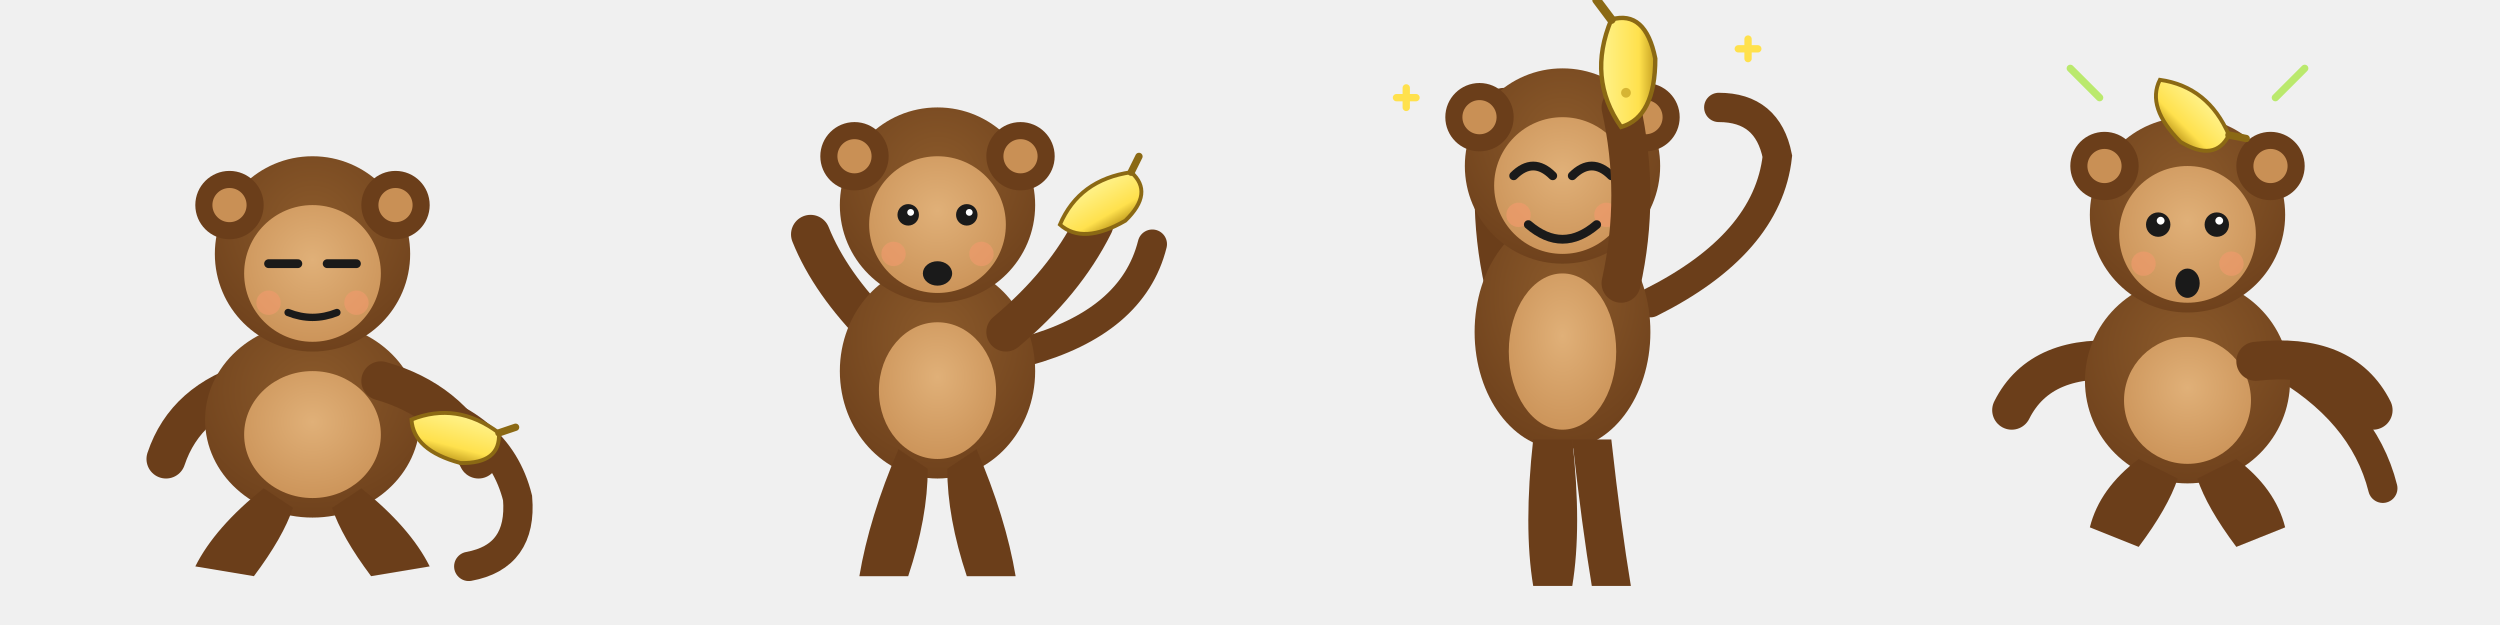
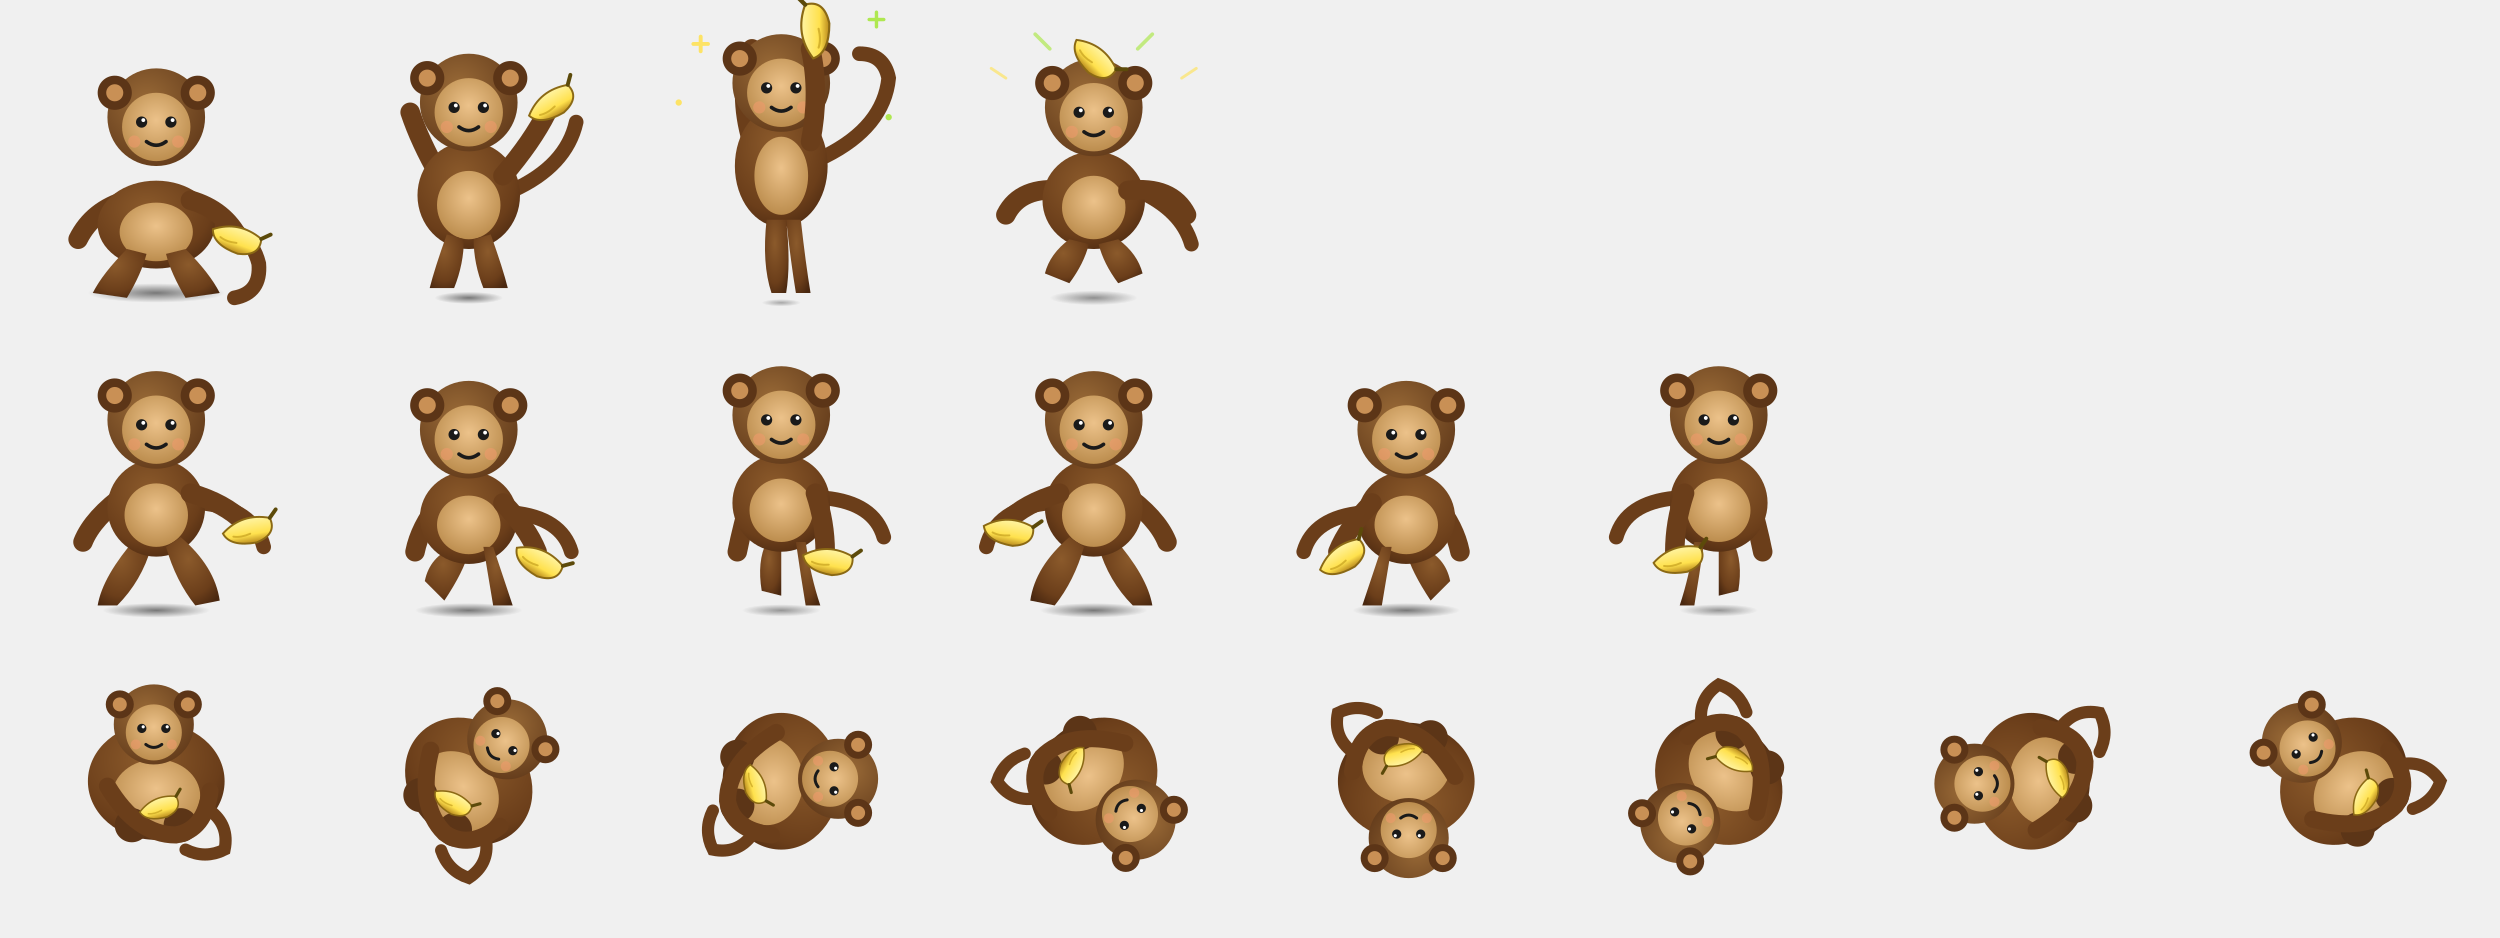
- <svg xmlns="http://www.w3.org/2000/svg" viewBox="0 0 512 128" width="512" height="128" shape-rendering="geometricPrecision">
+ <svg xmlns="http://www.w3.org/2000/svg" viewBox="0 0 1024 384" width="1024" height="384" shape-rendering="geometricPrecision">
  <defs>
-     <radialGradient id="bodyShade" cx="0.5" cy="0.35" r="0.75">
+     <radialGradient id="bodyShade" cx="0.42" cy="0.32" r="0.78">
      <stop offset="0%" stop-color="#8b5a2b" />
-       <stop offset="100%" stop-color="#6b3e1a" />
-     </radialGradient>
-     <radialGradient id="bellyShade" cx="0.5" cy="0.4" r="0.7">
-       <stop offset="0%" stop-color="#e0b078" />
-       <stop offset="100%" stop-color="#c99055" />
+       <stop offset="70%" stop-color="#6b3e1a" />
+       <stop offset="100%" stop-color="#4a2810" />
+     </radialGradient>
+     <radialGradient id="bellyShade" cx="0.5" cy="0.4" r="0.75">
+       <stop offset="0%" stop-color="#ecc28a" />
+       <stop offset="100%" stop-color="#b0803f" />
+     </radialGradient>
+     <radialGradient id="headShade" cx="0.4" cy="0.35" r="0.8">
+       <stop offset="0%" stop-color="#996a37" />
+       <stop offset="100%" stop-color="#5c3517" />
    </radialGradient>
    <linearGradient id="bananaShade" x1="0" y1="0" x2="0" y2="1">
-       <stop offset="0%" stop-color="#fff28a" />
-       <stop offset="70%" stop-color="#ffe14d" />
-       <stop offset="100%" stop-color="#c5a020" />
+       <stop offset="0%" stop-color="#fff4a3" />
+       <stop offset="65%" stop-color="#ffe14d" />
+       <stop offset="100%" stop-color="#b8891c" />
    </linearGradient>
+     <radialGradient id="groundShadow" cx="0.5" cy="0.5" r="0.5">
+       <stop offset="0%" stop-color="rgba(0,0,0,0.5)" />
+       <stop offset="100%" stop-color="rgba(0,0,0,0)" />
+     </radialGradient>
+     <g id="banana">
+       <path d="M -9 1 Q 0 -6 11 -2 Q 13 5 4 7 Q -7 7 -9 1 Z" fill="url(#bananaShade)" stroke="#8b6914" stroke-width="0.8" />
+       <path d="M 11 -2 L 14 -5" stroke="#5c4a0a" stroke-width="1.6" stroke-linecap="round" />
+       <path d="M -5 3 Q -2 4 2 3" stroke="#c5a020" stroke-width="0.8" stroke-linecap="round" fill="none" opacity="0.7" />
+     </g>
+     <g id="mkHead">
+       <circle cx="0" cy="-4" r="20" fill="url(#headShade)" />
+       <circle cx="-17" cy="-14" r="7" fill="#5c3517" />
+       <circle cx="17" cy="-14" r="7" fill="#5c3517" />
+       <circle cx="-17" cy="-14" r="3.5" fill="#c99055" />
+       <circle cx="17" cy="-14" r="3.5" fill="#c99055" />
+       <ellipse cx="0" cy="0" rx="14" ry="14" fill="url(#bellyShade)" />
+       <circle cx="-6" cy="-2" r="2.3" fill="#1a1a1a" />
+       <circle cx="6" cy="-2" r="2.3" fill="#1a1a1a" />
+       <circle cx="-5.3" cy="-2.8" r="0.8" fill="#ffffff" />
+       <circle cx="6.7" cy="-2.8" r="0.8" fill="#ffffff" />
+       <circle cx="-9" cy="6" r="2.5" fill="#ef9a6b" opacity="0.6" />
+       <circle cx="9" cy="6" r="2.5" fill="#ef9a6b" opacity="0.6" />
+       <path d="M -4 6 Q 0 9 4 6" stroke="#1a1a1a" stroke-width="1.5" stroke-linecap="round" fill="none" />
+     </g>
+     <g id="mkTucked">
+       <ellipse cx="0" cy="0" rx="28" ry="24" fill="url(#bodyShade)" />
+       <ellipse cx="0" cy="6" rx="18" ry="15" fill="url(#bellyShade)" />
+       <circle cx="-10" cy="18" r="7" fill="#5c3517" />
+       <circle cx="10" cy="18" r="7" fill="#5c3517" />
+       <path d="M -20 2 Q -8 22 8 22 Q 20 20 22 4" fill="none" stroke="#6b3e1a" stroke-width="7" stroke-linecap="round" />
+       <g transform="translate(-1 -20) scale(0.82)">
+         <use href="#mkHead" />
+       </g>
+       <g transform="translate(0 10) rotate(-15) scale(0.8)">
+         <use href="#banana" />
+       </g>
+       <path d="M 22 12 Q 30 18 28 28 Q 20 32 12 28" stroke="#6b3e1a" stroke-width="5" stroke-linecap="round" fill="none" />
+     </g>
  </defs>
-   <g>
-     <path d="M 82 82 Q 102 86 106 102 Q 107 114 96 116" fill="none" stroke="#6b3e1a" stroke-width="6" stroke-linecap="round" />
-     <path d="M 52 78 Q 38 82 34 94" fill="none" stroke="#6b3e1a" stroke-width="8" stroke-linecap="round" />
-     <ellipse cx="64" cy="86" rx="22" ry="20" fill="url(#bodyShade)" />
-     <ellipse cx="64" cy="89" rx="14" ry="13" fill="url(#bellyShade)" />
-     <path d="M 54 100 Q 44 108 40 116 L 52 118 Q 58 110 60 104 Z" fill="#6b3e1a" />
-     <path d="M 74 100 Q 84 108 88 116 L 76 118 Q 70 110 68 104 Z" fill="#6b3e1a" />
-     <circle cx="64" cy="52" r="20" fill="url(#bodyShade)" />
-     <circle cx="47" cy="42" r="7" fill="#6b3e1a" />
-     <circle cx="47" cy="42" r="3.5" fill="#c99055" />
-     <circle cx="81" cy="42" r="7" fill="#6b3e1a" />
-     <circle cx="81" cy="42" r="3.5" fill="#c99055" />
-     <ellipse cx="64" cy="56" rx="14" ry="14" fill="url(#bellyShade)" />
-     <path d="M 55 54 L 61 54" stroke="#1a1a1a" stroke-width="1.8" stroke-linecap="round" fill="none" />
-     <path d="M 67 54 L 73 54" stroke="#1a1a1a" stroke-width="1.8" stroke-linecap="round" fill="none" />
-     <circle cx="55" cy="62" r="2.5" fill="#ef9a6b" opacity="0.65" />
-     <circle cx="73" cy="62" r="2.5" fill="#ef9a6b" opacity="0.65" />
-     <path d="M 59 64 Q 64 66 69 64" stroke="#1a1a1a" stroke-width="1.5" stroke-linecap="round" fill="none" />
-     <path d="M 78 78 Q 92 82 98 94" fill="none" stroke="#6b3e1a" stroke-width="8" stroke-linecap="round" />
-     <g transform="translate(92 88) rotate(15)">
-       <path d="M -8 0 Q 0 -6 10 -2 Q 12 4 4 6 Q -6 6 -8 0 Z" fill="url(#bananaShade)" stroke="#8b6914" stroke-width="0.8" />
-       <path d="M 10 -2 L 13 -4" stroke="#8b6914" stroke-width="1.5" stroke-linecap="round" />
+   <g transform="translate(0 0)">
+     <ellipse cx="64" cy="120" rx="28" ry="4" fill="url(#groundShadow)" />
+     <path d="M 82 90 Q 102 92 106 108 Q 107 120 96 122" fill="none" stroke="#6b3e1a" stroke-width="6" stroke-linecap="round" />
+     <path d="M 52 82 Q 38 86 32 98" fill="none" stroke="#6b3e1a" stroke-width="8" stroke-linecap="round" />
+     <ellipse cx="64" cy="92" rx="24" ry="18" fill="url(#bodyShade)" />
+     <ellipse cx="64" cy="95" rx="15" ry="12" fill="url(#bellyShade)" />
+     <path d="M 52 102 Q 42 112 38 120 L 52 122 Q 58 112 60 104 Z" fill="url(#bodyShade)" />
+     <path d="M 76 102 Q 86 112 90 120 L 76 122 Q 70 112 68 104 Z" fill="url(#bodyShade)" />
+     <g transform="translate(64 52)">
+       <use href="#mkHead" />
+     </g>
+     <path d="M 78 82 Q 92 86 98 98" fill="none" stroke="#6b3e1a" stroke-width="8" stroke-linecap="round" />
+     <g transform="translate(96 96) rotate(20)">
+       <use href="#banana" />
    </g>
  </g>
  <g transform="translate(128 0)">
-     <path d="M 82 72 Q 104 66 108 50" fill="none" stroke="#6b3e1a" stroke-width="6" stroke-linecap="round" />
-     <path d="M 52 68 Q 42 58 38 48" fill="none" stroke="#6b3e1a" stroke-width="8" stroke-linecap="round" />
-     <ellipse cx="64" cy="76" rx="20" ry="22" fill="url(#bodyShade)" />
-     <ellipse cx="64" cy="80" rx="12" ry="14" fill="url(#bellyShade)" />
-     <path d="M 56 92 Q 50 106 48 118 L 58 118 Q 62 106 62 96 Z" fill="#6b3e1a" />
-     <path d="M 72 92 Q 78 106 80 118 L 70 118 Q 66 106 66 96 Z" fill="#6b3e1a" />
-     <circle cx="64" cy="42" r="20" fill="url(#bodyShade)" />
-     <circle cx="47" cy="32" r="7" fill="#6b3e1a" />
-     <circle cx="47" cy="32" r="3.5" fill="#c99055" />
-     <circle cx="81" cy="32" r="7" fill="#6b3e1a" />
-     <circle cx="81" cy="32" r="3.5" fill="#c99055" />
-     <ellipse cx="64" cy="46" rx="14" ry="14" fill="url(#bellyShade)" />
-     <circle cx="58" cy="44" r="2.2" fill="#1a1a1a" />
-     <circle cx="70" cy="44" r="2.2" fill="#1a1a1a" />
-     <circle cx="58.5" cy="43.5" r="0.7" fill="#ffffff" />
-     <circle cx="70.5" cy="43.5" r="0.7" fill="#ffffff" />
-     <circle cx="55" cy="52" r="2.5" fill="#ef9a6b" opacity="0.65" />
-     <circle cx="73" cy="52" r="2.5" fill="#ef9a6b" opacity="0.65" />
-     <ellipse cx="64" cy="56" rx="3" ry="2.5" fill="#1a1a1a" />
-     <path d="M 78 68 Q 90 58 96 46" fill="none" stroke="#6b3e1a" stroke-width="8" stroke-linecap="round" />
+     <ellipse cx="64" cy="122" rx="14" ry="2.5" fill="url(#groundShadow)" />
+     <path d="M 82 78 Q 104 68 108 50" fill="none" stroke="#6b3e1a" stroke-width="6" stroke-linecap="round" />
+     <path d="M 52 72 Q 44 58 40 46" fill="none" stroke="#6b3e1a" stroke-width="8" stroke-linecap="round" />
+     <ellipse cx="64" cy="80" rx="21" ry="22" fill="url(#bodyShade)" />
+     <ellipse cx="64" cy="84" rx="13" ry="14" fill="url(#bellyShade)" />
+     <path d="M 55 96 Q 50 110 48 118 L 58 118 Q 62 108 62 98 Z" fill="url(#bodyShade)" />
+     <path d="M 73 96 Q 78 110 80 118 L 70 118 Q 66 108 66 98 Z" fill="url(#bodyShade)" />
+     <g transform="translate(64 46)">
+       <use href="#mkHead" />
+     </g>
+     <path d="M 78 72 Q 90 58 96 46" fill="none" stroke="#6b3e1a" stroke-width="8" stroke-linecap="round" />
    <g transform="translate(96 42) rotate(-30)">
-       <path d="M -8 0 Q 0 -6 10 -2 Q 12 4 4 6 Q -6 6 -8 0 Z" fill="url(#bananaShade)" stroke="#8b6914" stroke-width="0.8" />
-       <path d="M 10 -2 L 13 -4" stroke="#8b6914" stroke-width="1.5" stroke-linecap="round" />
+       <use href="#banana" />
    </g>
  </g>
  <g transform="translate(256 0)">
-     <path d="M 82 62 Q 106 50 108 32 Q 106 22 96 22" fill="none" stroke="#6b3e1a" stroke-width="6" stroke-linecap="round" />
-     <path d="M 52 58 Q 48 40 52 22" fill="none" stroke="#6b3e1a" stroke-width="8" stroke-linecap="round" />
-     <ellipse cx="64" cy="68" rx="18" ry="24" fill="url(#bodyShade)" />
+     <ellipse cx="64" cy="124" rx="8" ry="1.5" fill="url(#groundShadow)" opacity="0.6" />
+     <path d="M 82 64 Q 106 52 108 32 Q 106 22 96 22" fill="none" stroke="#6b3e1a" stroke-width="6" stroke-linecap="round" />
+     <path d="M 52 58 Q 46 38 52 20" fill="none" stroke="#6b3e1a" stroke-width="8" stroke-linecap="round" />
+     <ellipse cx="64" cy="68" rx="19" ry="25" fill="url(#bodyShade)" />
    <ellipse cx="64" cy="72" rx="11" ry="16" fill="url(#bellyShade)" />
-     <path d="M 58 90 Q 56 108 58 120 L 66 120 Q 68 108 66 90 Z" fill="#6b3e1a" />
-     <path d="M 66 90 Q 68 108 70 120 L 78 120 Q 76 108 74 90 Z" fill="#6b3e1a" />
-     <circle cx="64" cy="34" r="20" fill="url(#bodyShade)" />
-     <circle cx="47" cy="24" r="7" fill="#6b3e1a" />
-     <circle cx="47" cy="24" r="3.5" fill="#c99055" />
-     <circle cx="81" cy="24" r="7" fill="#6b3e1a" />
-     <circle cx="81" cy="24" r="3.5" fill="#c99055" />
-     <ellipse cx="64" cy="38" rx="14" ry="14" fill="url(#bellyShade)" />
-     <path d="M 54 36 Q 58 32 62 36" stroke="#1a1a1a" stroke-width="1.8" stroke-linecap="round" fill="none" />
-     <path d="M 66 36 Q 70 32 74 36" stroke="#1a1a1a" stroke-width="1.8" stroke-linecap="round" fill="none" />
-     <circle cx="55" cy="44" r="2.5" fill="#ef9a6b" opacity="0.7" />
-     <circle cx="73" cy="44" r="2.5" fill="#ef9a6b" opacity="0.7" />
-     <path d="M 57 46 Q 64 52 71 46" stroke="#1a1a1a" stroke-width="1.8" stroke-linecap="round" fill="none" />
-     <path d="M 76 58 Q 80 40 76 22" fill="none" stroke="#6b3e1a" stroke-width="8" stroke-linecap="round" />
-     <g transform="translate(76 16) rotate(-90)">
-       <path d="M -10 0 Q 0 -7 12 -2 Q 14 5 4 7 Q -8 7 -10 0 Z" fill="url(#bananaShade)" stroke="#8b6914" stroke-width="0.9" />
-       <path d="M 12 -2 L 16 -5" stroke="#8b6914" stroke-width="1.8" stroke-linecap="round" />
-       <circle cx="-3" cy="1" r="1" fill="#c5a020" opacity="0.7" />
-     </g>
-     <path d="M 30 20 L 34 20 M 32 18 L 32 22" stroke="#ffe14d" stroke-width="1.5" stroke-linecap="round" />
-     <path d="M 100 10 L 104 10 M 102 8 L 102 12" stroke="#ffe14d" stroke-width="1.5" stroke-linecap="round" />
+     <path d="M 58 90 Q 56 108 60 120 L 66 120 Q 68 108 66 90 Z" fill="url(#bodyShade)" />
+     <path d="M 66 90 Q 68 108 70 120 L 76 120 Q 74 108 72 90 Z" fill="url(#bodyShade)" />
+     <g transform="translate(64 38)">
+       <use href="#mkHead" />
+     </g>
+     <path d="M 76 58 Q 80 38 76 20" fill="none" stroke="#6b3e1a" stroke-width="8" stroke-linecap="round" />
+     <g transform="translate(76 14) rotate(-90) scale(1.1)">
+       <use href="#banana" />
+     </g>
+     <g opacity="0.85">
+       <path d="M 28 18 L 34 18 M 31 15 L 31 21" stroke="#ffe14d" stroke-width="1.6" stroke-linecap="round" />
+       <path d="M 100 8 L 106 8 M 103 5 L 103 11" stroke="#a3e635" stroke-width="1.4" stroke-linecap="round" />
+       <circle cx="22" cy="42" r="1.3" fill="#ffe14d" />
+       <circle cx="108" cy="48" r="1.3" fill="#a3e635" />
+     </g>
  </g>
  <g transform="translate(384 0)">
-     <path d="M 82 74 Q 100 84 104 100" fill="none" stroke="#6b3e1a" stroke-width="6" stroke-linecap="round" />
-     <path d="M 52 74 Q 34 72 28 84" fill="none" stroke="#6b3e1a" stroke-width="8" stroke-linecap="round" />
-     <ellipse cx="64" cy="78" rx="21" ry="21" fill="url(#bodyShade)" />
-     <ellipse cx="64" cy="82" rx="13" ry="13" fill="url(#bellyShade)" />
-     <path d="M 54 94 Q 46 100 44 108 L 54 112 Q 60 104 62 98 Z" fill="#6b3e1a" />
-     <path d="M 74 94 Q 82 100 84 108 L 74 112 Q 68 104 66 98 Z" fill="#6b3e1a" />
-     <circle cx="64" cy="44" r="20" fill="url(#bodyShade)" />
-     <circle cx="47" cy="34" r="7" fill="#6b3e1a" />
-     <circle cx="47" cy="34" r="3.5" fill="#c99055" />
-     <circle cx="81" cy="34" r="7" fill="#6b3e1a" />
-     <circle cx="81" cy="34" r="3.5" fill="#c99055" />
-     <ellipse cx="64" cy="48" rx="14" ry="14" fill="url(#bellyShade)" />
-     <circle cx="58" cy="46" r="2.5" fill="#1a1a1a" />
-     <circle cx="70" cy="46" r="2.5" fill="#1a1a1a" />
-     <circle cx="58.5" cy="45.2" r="0.8" fill="#ffffff" />
-     <circle cx="70.5" cy="45.2" r="0.8" fill="#ffffff" />
-     <circle cx="55" cy="54" r="2.5" fill="#ef9a6b" opacity="0.65" />
-     <circle cx="73" cy="54" r="2.5" fill="#ef9a6b" opacity="0.65" />
-     <ellipse cx="64" cy="58" rx="2.5" ry="3" fill="#1a1a1a" />
-     <path d="M 78 74 Q 96 72 102 84" fill="none" stroke="#6b3e1a" stroke-width="8" stroke-linecap="round" />
+     <ellipse cx="64" cy="122" rx="18" ry="3" fill="url(#groundShadow)" opacity="0.8" />
+     <path d="M 82 78 Q 100 86 104 100" fill="none" stroke="#6b3e1a" stroke-width="6" stroke-linecap="round" />
+     <path d="M 52 78 Q 34 76 28 88" fill="none" stroke="#6b3e1a" stroke-width="8" stroke-linecap="round" />
+     <ellipse cx="64" cy="82" rx="21" ry="20" fill="url(#bodyShade)" />
+     <ellipse cx="64" cy="85" rx="13" ry="13" fill="url(#bellyShade)" />
+     <path d="M 54 98 Q 46 104 44 112 L 54 116 Q 60 108 62 100 Z" fill="url(#bodyShade)" />
+     <path d="M 74 98 Q 82 104 84 112 L 74 116 Q 68 108 66 100 Z" fill="url(#bodyShade)" />
+     <g transform="translate(64 48)">
+       <use href="#mkHead" />
+     </g>
+     <path d="M 78 78 Q 96 76 102 88" fill="none" stroke="#6b3e1a" stroke-width="8" stroke-linecap="round" />
    <g transform="translate(64 22) rotate(45)">
-       <path d="M -8 0 Q 0 -6 10 -2 Q 12 4 4 6 Q -6 6 -8 0 Z" fill="url(#bananaShade)" stroke="#8b6914" stroke-width="0.8" />
-       <path d="M 10 -2 L 13 -4" stroke="#8b6914" stroke-width="1.5" stroke-linecap="round" />
-     </g>
-     <path d="M 40 14 L 46 20" stroke="#a3e635" stroke-width="1.5" stroke-linecap="round" opacity="0.7" />
-     <path d="M 88 14 L 82 20" stroke="#a3e635" stroke-width="1.5" stroke-linecap="round" opacity="0.7" />
+       <use href="#banana" />
+     </g>
+     <g opacity="0.6">
+       <path d="M 40 14 L 46 20" stroke="#a3e635" stroke-width="1.5" stroke-linecap="round" />
+       <path d="M 88 14 L 82 20" stroke="#a3e635" stroke-width="1.5" stroke-linecap="round" />
+       <path d="M 22 28 L 28 32" stroke="#ffe14d" stroke-width="1.2" stroke-linecap="round" />
+       <path d="M 106 28 L 100 32" stroke="#ffe14d" stroke-width="1.2" stroke-linecap="round" />
+     </g>
+   </g>
+   <g transform="translate(0 128)">
+     <ellipse cx="64" cy="122" rx="22" ry="3" fill="url(#groundShadow)" />
+     <path d="M 82 78 Q 104 80 108 96" fill="none" stroke="#6b3e1a" stroke-width="6" stroke-linecap="round" />
+     <path d="M 56 92 Q 42 108 40 120 L 48 120 Q 58 110 62 96 Z" fill="url(#bodyShade)" />
+     <path d="M 52 74 Q 38 84 34 94" fill="none" stroke="#6b3e1a" stroke-width="8" stroke-linecap="round" />
+     <ellipse cx="64" cy="80" rx="20" ry="20" fill="url(#bodyShade)" />
+     <ellipse cx="64" cy="83" rx="13" ry="13" fill="url(#bellyShade)" />
+     <path d="M 74 92 Q 88 104 90 118 L 80 120 Q 72 110 68 96 Z" fill="url(#bodyShade)" />
+     <g transform="translate(64 48)">
+       <use href="#mkHead" />
+     </g>
+     <path d="M 78 74 Q 92 78 100 86" fill="none" stroke="#6b3e1a" stroke-width="8" stroke-linecap="round" />
+     <g transform="translate(100 88) rotate(-10)">
+       <use href="#banana" />
+     </g>
+   </g>
+   <g transform="translate(128 128)">
+     <ellipse cx="64" cy="122" rx="22" ry="3" fill="url(#groundShadow)" />
+     <path d="M 82 82 Q 102 84 106 98" fill="none" stroke="#6b3e1a" stroke-width="6" stroke-linecap="round" />
+     <path d="M 58 96 Q 48 100 46 110 L 54 118 Q 62 106 64 98 Z" fill="url(#bodyShade)" />
+     <path d="M 52 78 Q 44 88 42 98" fill="none" stroke="#6b3e1a" stroke-width="8" stroke-linecap="round" />
+     <ellipse cx="64" cy="84" rx="20" ry="19" fill="url(#bodyShade)" />
+     <ellipse cx="64" cy="87" rx="13" ry="12" fill="url(#bellyShade)" />
+     <path d="M 70 96 Q 72 108 74 120 L 82 120 Q 78 108 74 96 Z" fill="url(#bodyShade)" />
+     <g transform="translate(64 52)">
+       <use href="#mkHead" />
+     </g>
+     <path d="M 78 78 Q 88 88 92 98" fill="none" stroke="#6b3e1a" stroke-width="8" stroke-linecap="round" />
+     <g transform="translate(92 100) rotate(30)">
+       <use href="#banana" />
+     </g>
+   </g>
+   <g transform="translate(256 128)">
+     <ellipse cx="64" cy="122" rx="16" ry="2.5" fill="url(#groundShadow)" opacity="0.75" />
+     <path d="M 82 76 Q 102 78 106 92" fill="none" stroke="#6b3e1a" stroke-width="6" stroke-linecap="round" />
+     <path d="M 58 94 Q 54 102 56 114 L 64 116 Q 64 104 64 96 Z" fill="url(#bodyShade)" />
+     <path d="M 52 74 Q 48 88 46 98" fill="none" stroke="#6b3e1a" stroke-width="8" stroke-linecap="round" />
+     <ellipse cx="64" cy="78" rx="20" ry="20" fill="url(#bodyShade)" />
+     <ellipse cx="64" cy="81" rx="13" ry="13" fill="url(#bellyShade)" />
+     <path d="M 70 94 Q 72 108 74 120 L 80 120 Q 76 108 74 94 Z" fill="url(#bodyShade)" />
+     <g transform="translate(64 46)">
+       <use href="#mkHead" />
+     </g>
+     <path d="M 78 74 Q 82 86 82 98" fill="none" stroke="#6b3e1a" stroke-width="8" stroke-linecap="round" />
+     <g transform="translate(82 100) rotate(10)">
+       <use href="#banana" />
+     </g>
+   </g>
+   <g transform="translate(512 128) scale(-1 1)">
+     <ellipse cx="64" cy="122" rx="22" ry="3" fill="url(#groundShadow)" />
+     <path d="M 82 78 Q 104 80 108 96" fill="none" stroke="#6b3e1a" stroke-width="6" stroke-linecap="round" />
+     <path d="M 56 92 Q 42 108 40 120 L 48 120 Q 58 110 62 96 Z" fill="url(#bodyShade)" />
+     <path d="M 52 74 Q 38 84 34 94" fill="none" stroke="#6b3e1a" stroke-width="8" stroke-linecap="round" />
+     <ellipse cx="64" cy="80" rx="20" ry="20" fill="url(#bodyShade)" />
+     <ellipse cx="64" cy="83" rx="13" ry="13" fill="url(#bellyShade)" />
+     <path d="M 74 92 Q 88 104 90 118 L 80 120 Q 72 110 68 96 Z" fill="url(#bodyShade)" />
+     <g transform="translate(64 48) scale(-1 1)">
+       <use href="#mkHead" />
+     </g>
+     <path d="M 78 74 Q 92 78 100 86" fill="none" stroke="#6b3e1a" stroke-width="8" stroke-linecap="round" />
+     <g transform="translate(100 88) rotate(-10) scale(-1 1)">
+       <use href="#banana" />
+     </g>
+   </g>
+   <g transform="translate(640 128) scale(-1 1)">
+     <ellipse cx="64" cy="122" rx="22" ry="3" fill="url(#groundShadow)" />
+     <path d="M 82 82 Q 102 84 106 98" fill="none" stroke="#6b3e1a" stroke-width="6" stroke-linecap="round" />
+     <path d="M 58 96 Q 48 100 46 110 L 54 118 Q 62 106 64 98 Z" fill="url(#bodyShade)" />
+     <path d="M 52 78 Q 44 88 42 98" fill="none" stroke="#6b3e1a" stroke-width="8" stroke-linecap="round" />
+     <ellipse cx="64" cy="84" rx="20" ry="19" fill="url(#bodyShade)" />
+     <ellipse cx="64" cy="87" rx="13" ry="12" fill="url(#bellyShade)" />
+     <path d="M 70 96 Q 72 108 74 120 L 82 120 Q 78 108 74 96 Z" fill="url(#bodyShade)" />
+     <g transform="translate(64 52) scale(-1 1)">
+       <use href="#mkHead" />
+     </g>
+     <path d="M 78 78 Q 88 88 92 98" fill="none" stroke="#6b3e1a" stroke-width="8" stroke-linecap="round" />
+     <g transform="translate(92 100) rotate(30) scale(-1 1)">
+       <use href="#banana" />
+     </g>
+   </g>
+   <g transform="translate(768 128) scale(-1 1)">
+     <ellipse cx="64" cy="122" rx="16" ry="2.5" fill="url(#groundShadow)" opacity="0.75" />
+     <path d="M 82 76 Q 102 78 106 92" fill="none" stroke="#6b3e1a" stroke-width="6" stroke-linecap="round" />
+     <path d="M 58 94 Q 54 102 56 114 L 64 116 Q 64 104 64 96 Z" fill="url(#bodyShade)" />
+     <path d="M 52 74 Q 48 88 46 98" fill="none" stroke="#6b3e1a" stroke-width="8" stroke-linecap="round" />
+     <ellipse cx="64" cy="78" rx="20" ry="20" fill="url(#bodyShade)" />
+     <ellipse cx="64" cy="81" rx="13" ry="13" fill="url(#bellyShade)" />
+     <path d="M 70 94 Q 72 108 74 120 L 80 120 Q 76 108 74 94 Z" fill="url(#bodyShade)" />
+     <g transform="translate(64 46) scale(-1 1)">
+       <use href="#mkHead" />
+     </g>
+     <path d="M 78 74 Q 82 86 82 98" fill="none" stroke="#6b3e1a" stroke-width="8" stroke-linecap="round" />
+     <g transform="translate(82 100) rotate(10) scale(-1 1)">
+       <use href="#banana" />
+     </g>
+   </g>
+   <g transform="translate(64 320)">
+     <use href="#mkTucked" transform="rotate(0)" />
+   </g>
+   <g transform="translate(192 320)">
+     <use href="#mkTucked" transform="rotate(45)" />
+   </g>
+   <g transform="translate(320 320)">
+     <use href="#mkTucked" transform="rotate(90)" />
+   </g>
+   <g transform="translate(448 320)">
+     <use href="#mkTucked" transform="rotate(135)" />
+   </g>
+   <g transform="translate(576 320)">
+     <use href="#mkTucked" transform="rotate(180)" />
+   </g>
+   <g transform="translate(704 320)">
+     <use href="#mkTucked" transform="rotate(225)" />
+   </g>
+   <g transform="translate(832 320)">
+     <use href="#mkTucked" transform="rotate(270)" />
+   </g>
+   <g transform="translate(960 320)">
+     <use href="#mkTucked" transform="rotate(315)" />
  </g>
</svg>
